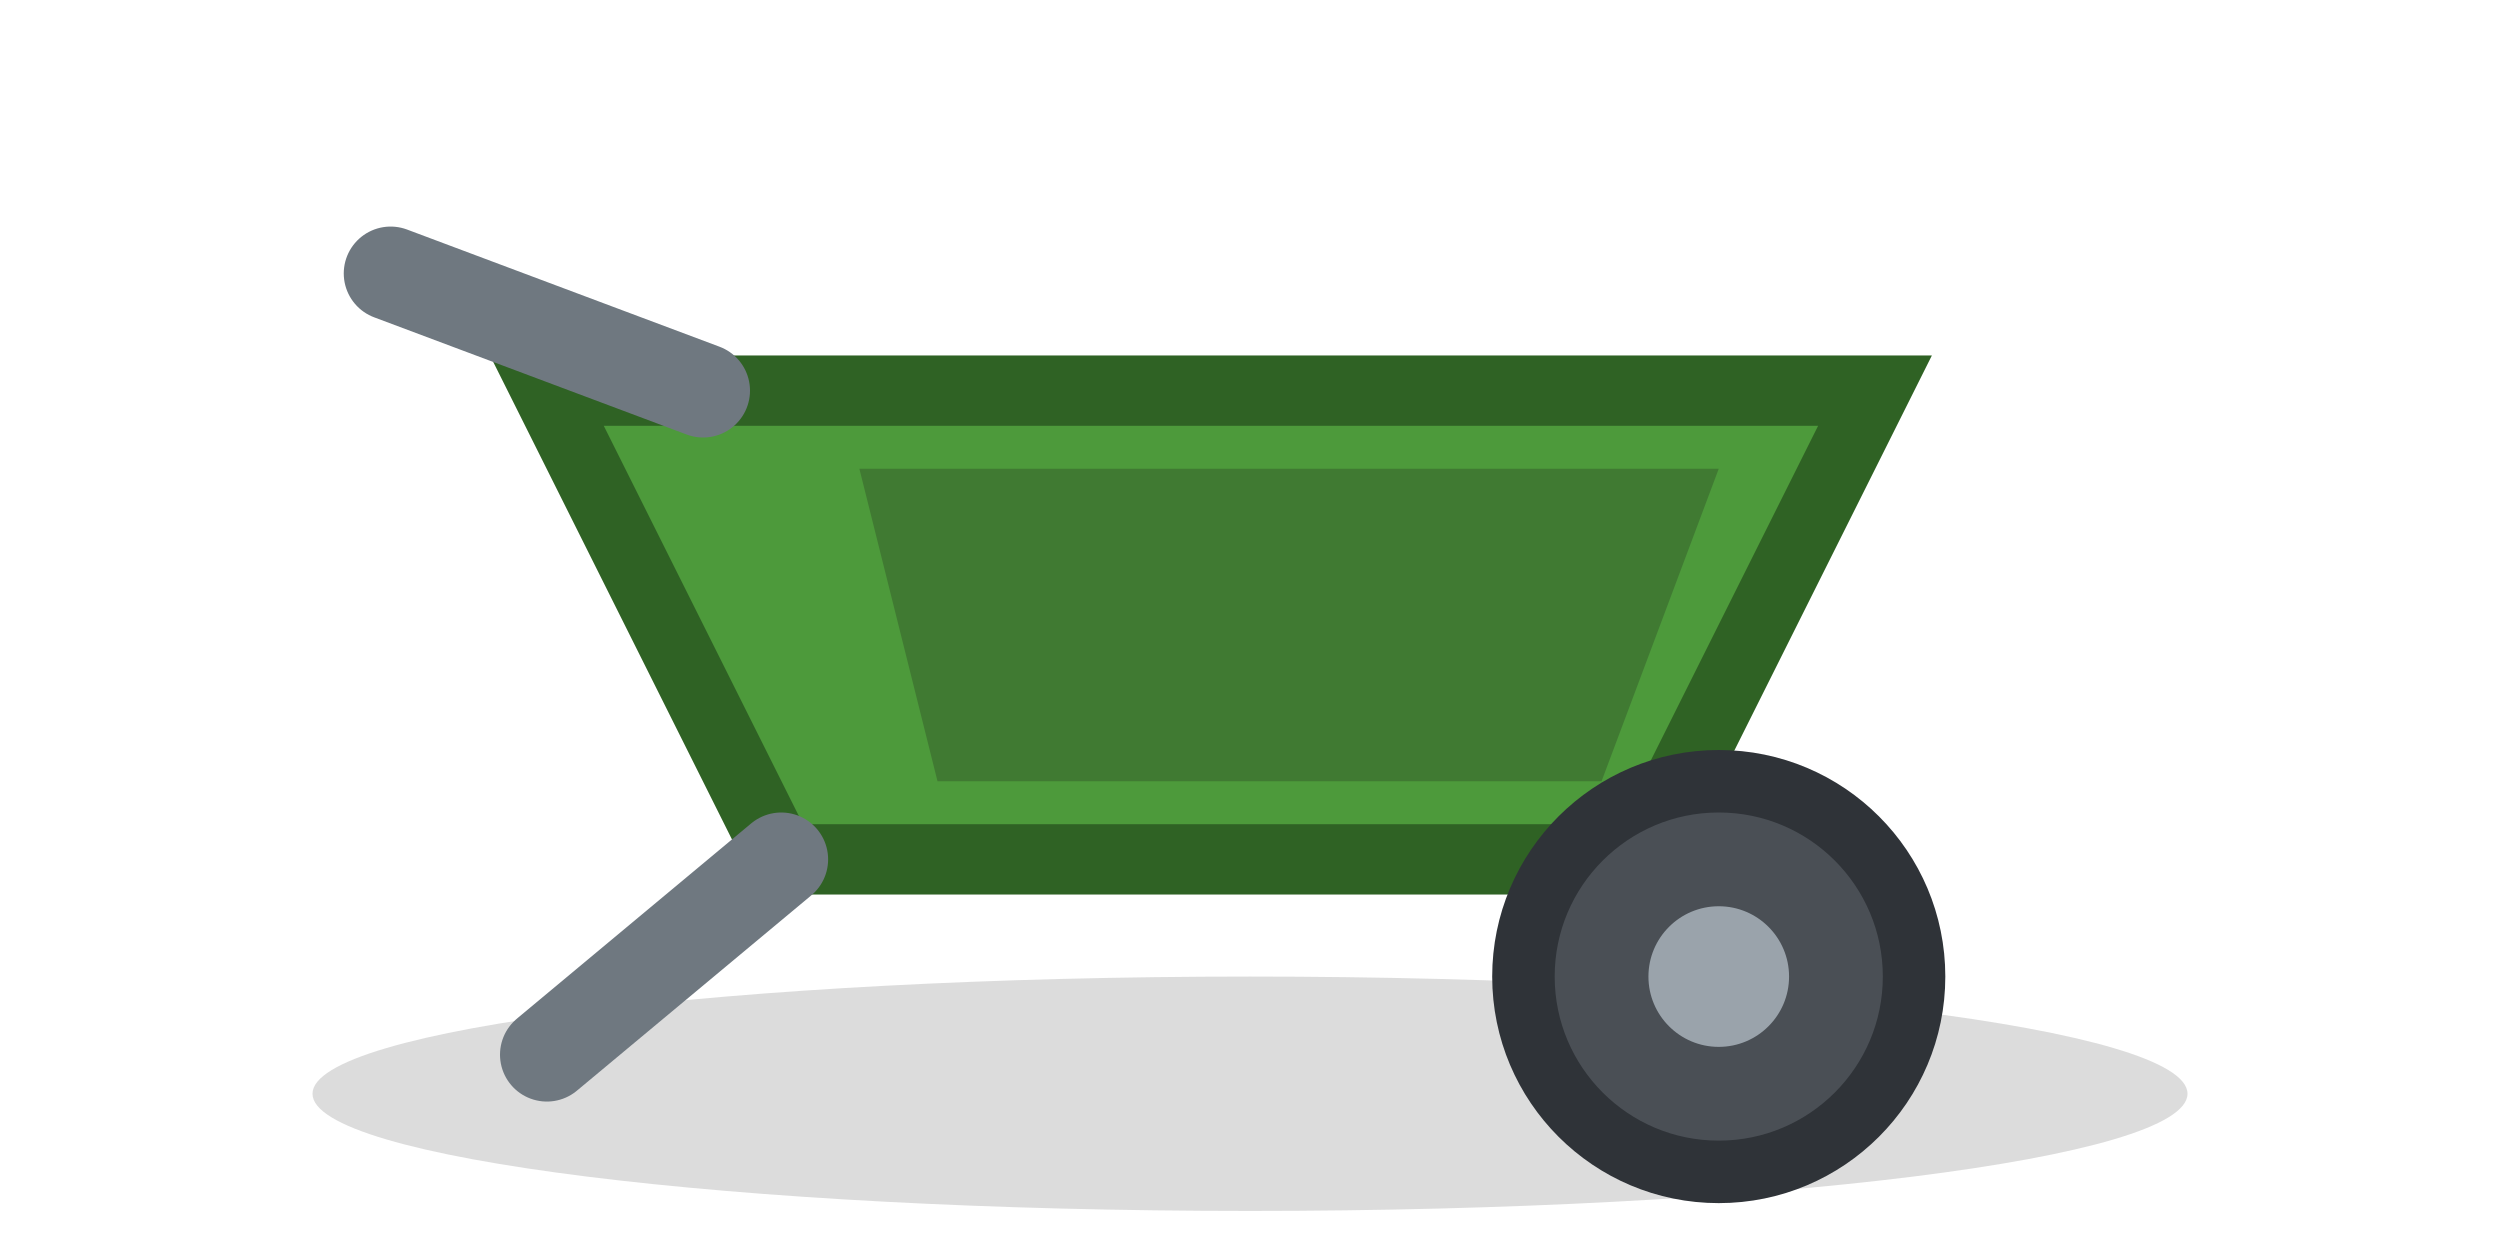
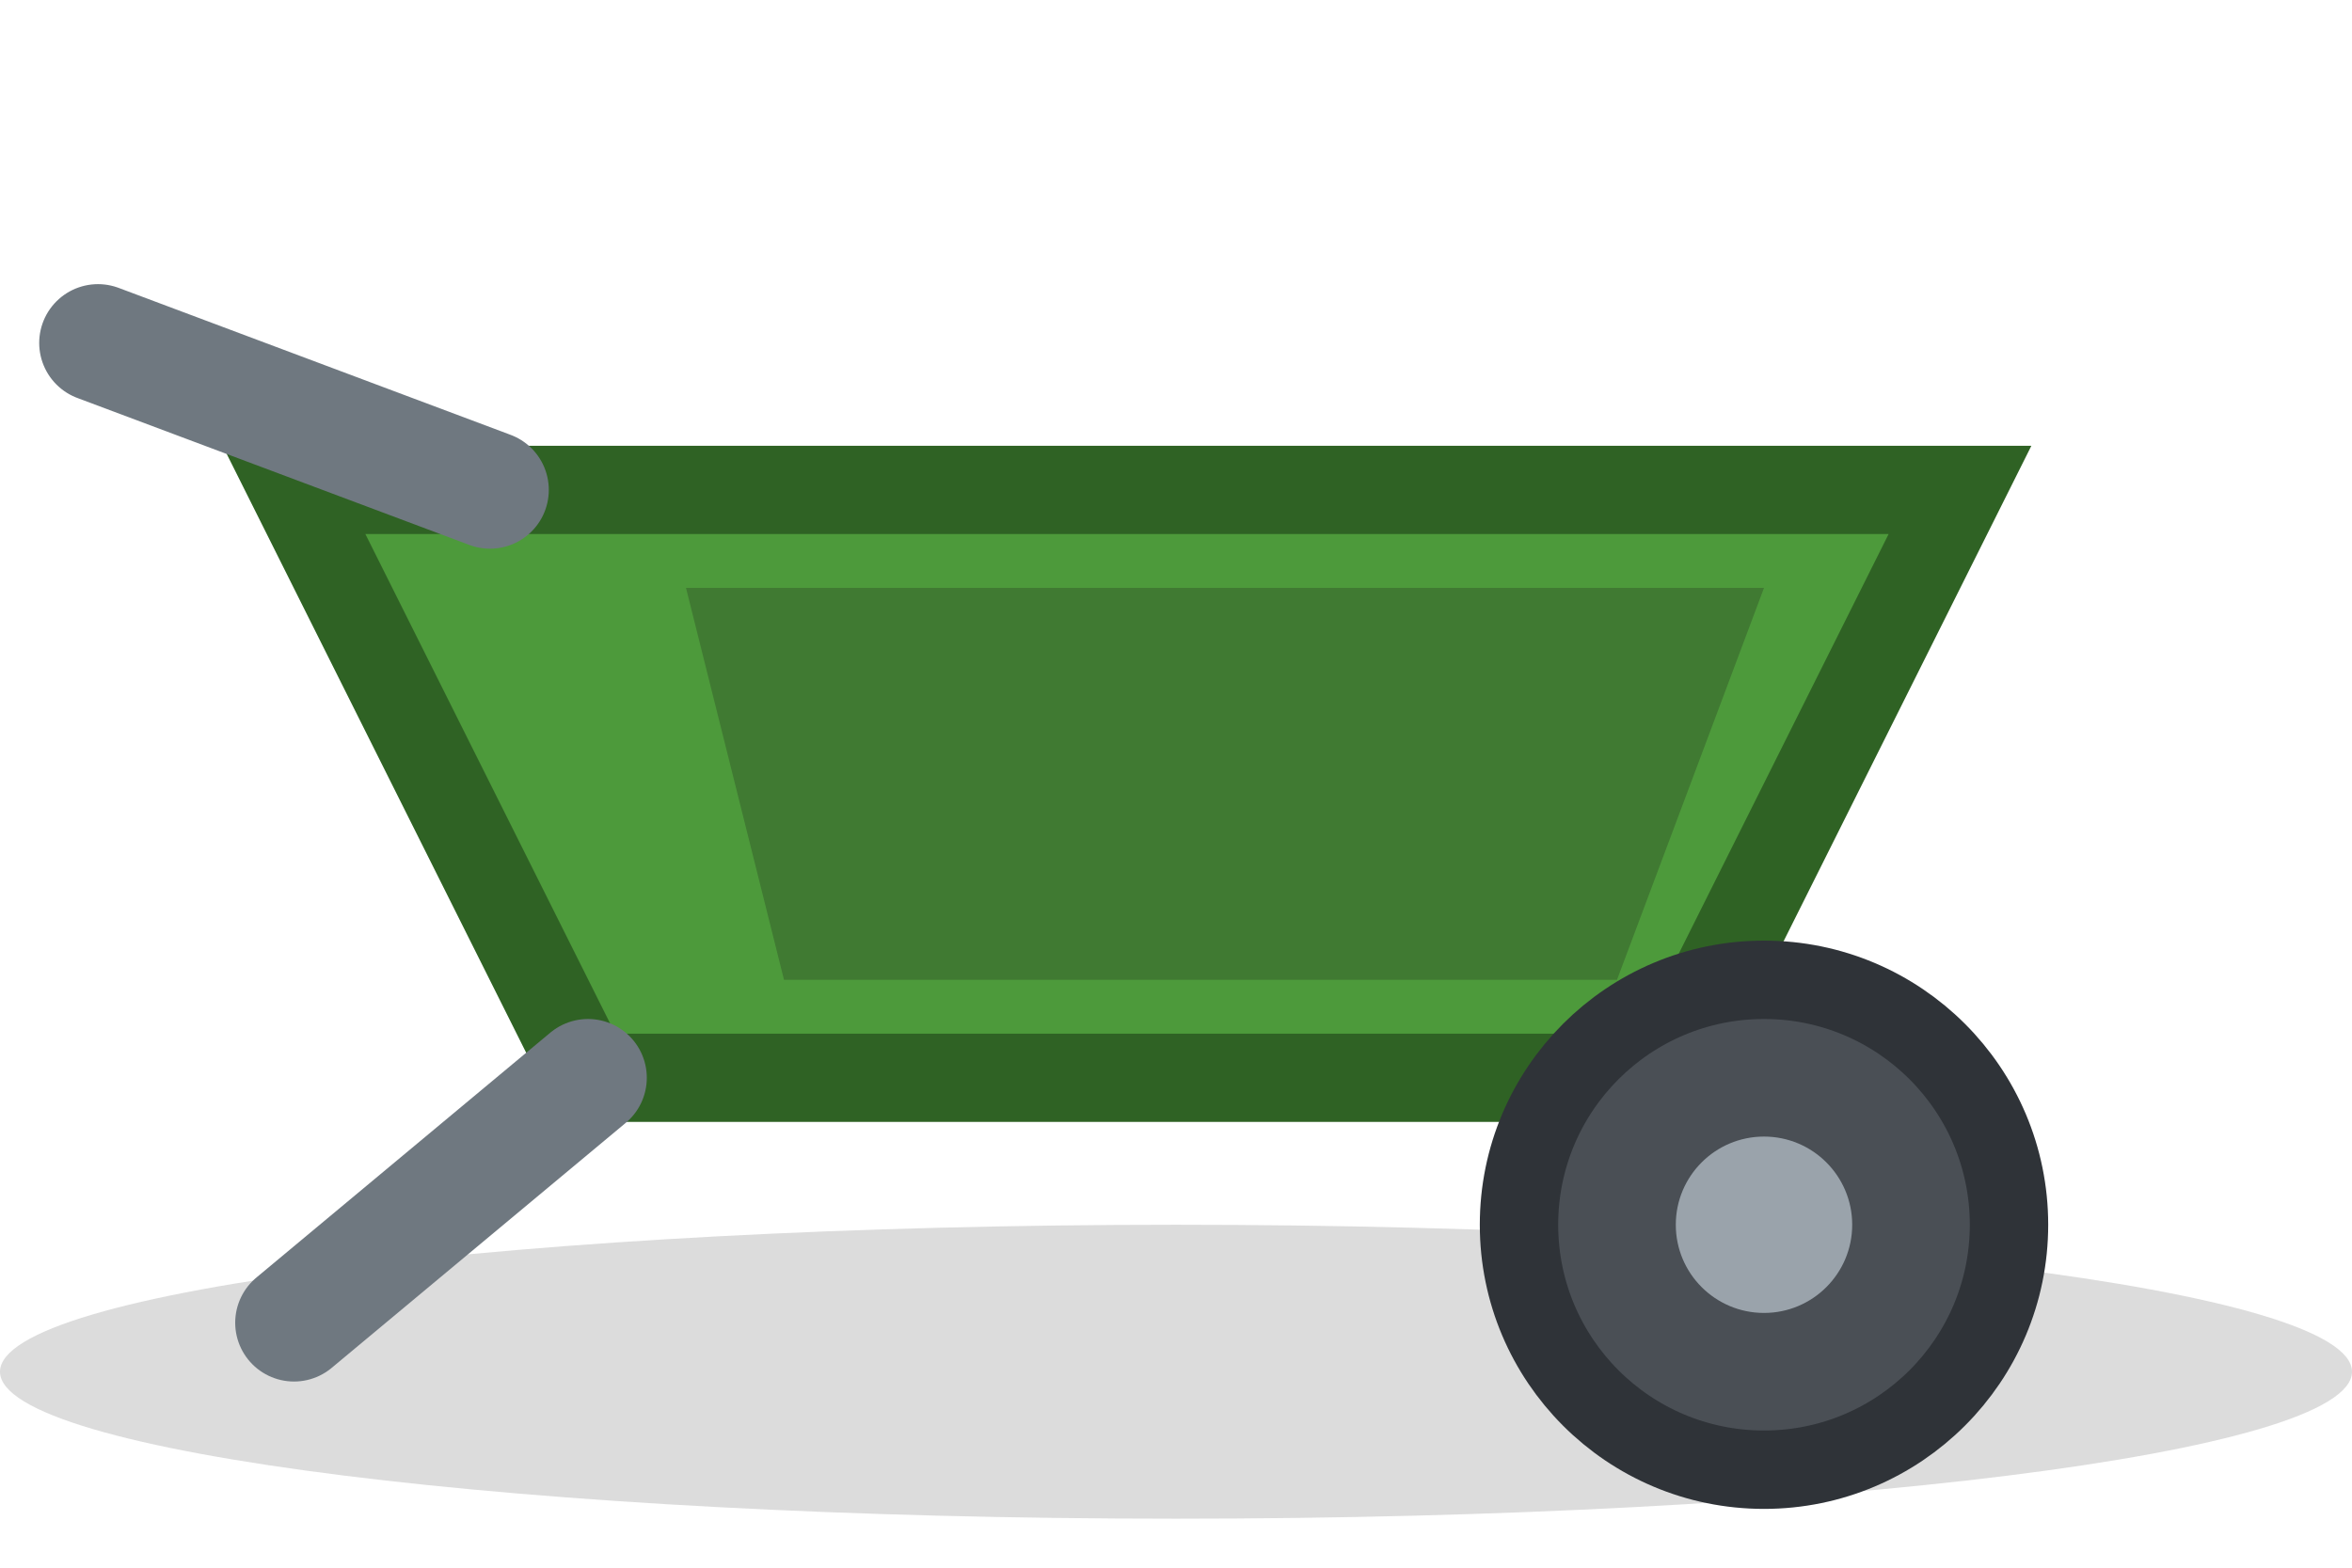
- <svg xmlns="http://www.w3.org/2000/svg" viewBox="0 0 64 32" width="64" height="32">
+ <svg xmlns="http://www.w3.org/2000/svg" viewBox="8 0 48 32" width="48" height="32">
  <ellipse cx="32" cy="28" rx="24" ry="3" fill="#000" opacity=".14" />
  <path d="M14 10h34l-6 12H20z" fill="#4d9a3b" stroke="#2f6224" stroke-width="1.8" />
  <path d="M18 10l-8-3M20 22l-6 5" stroke="#6f7880" stroke-width="2.4" stroke-linecap="round" />
  <circle cx="44" cy="25" r="5" fill="#4a4f55" stroke="#2f3338" stroke-width="1.6" />
  <circle cx="44" cy="25" r="1.8" fill="#9aa3ab" />
  <path d="M22 12h22l-3 8H24z" fill="#407a32" />
</svg>
